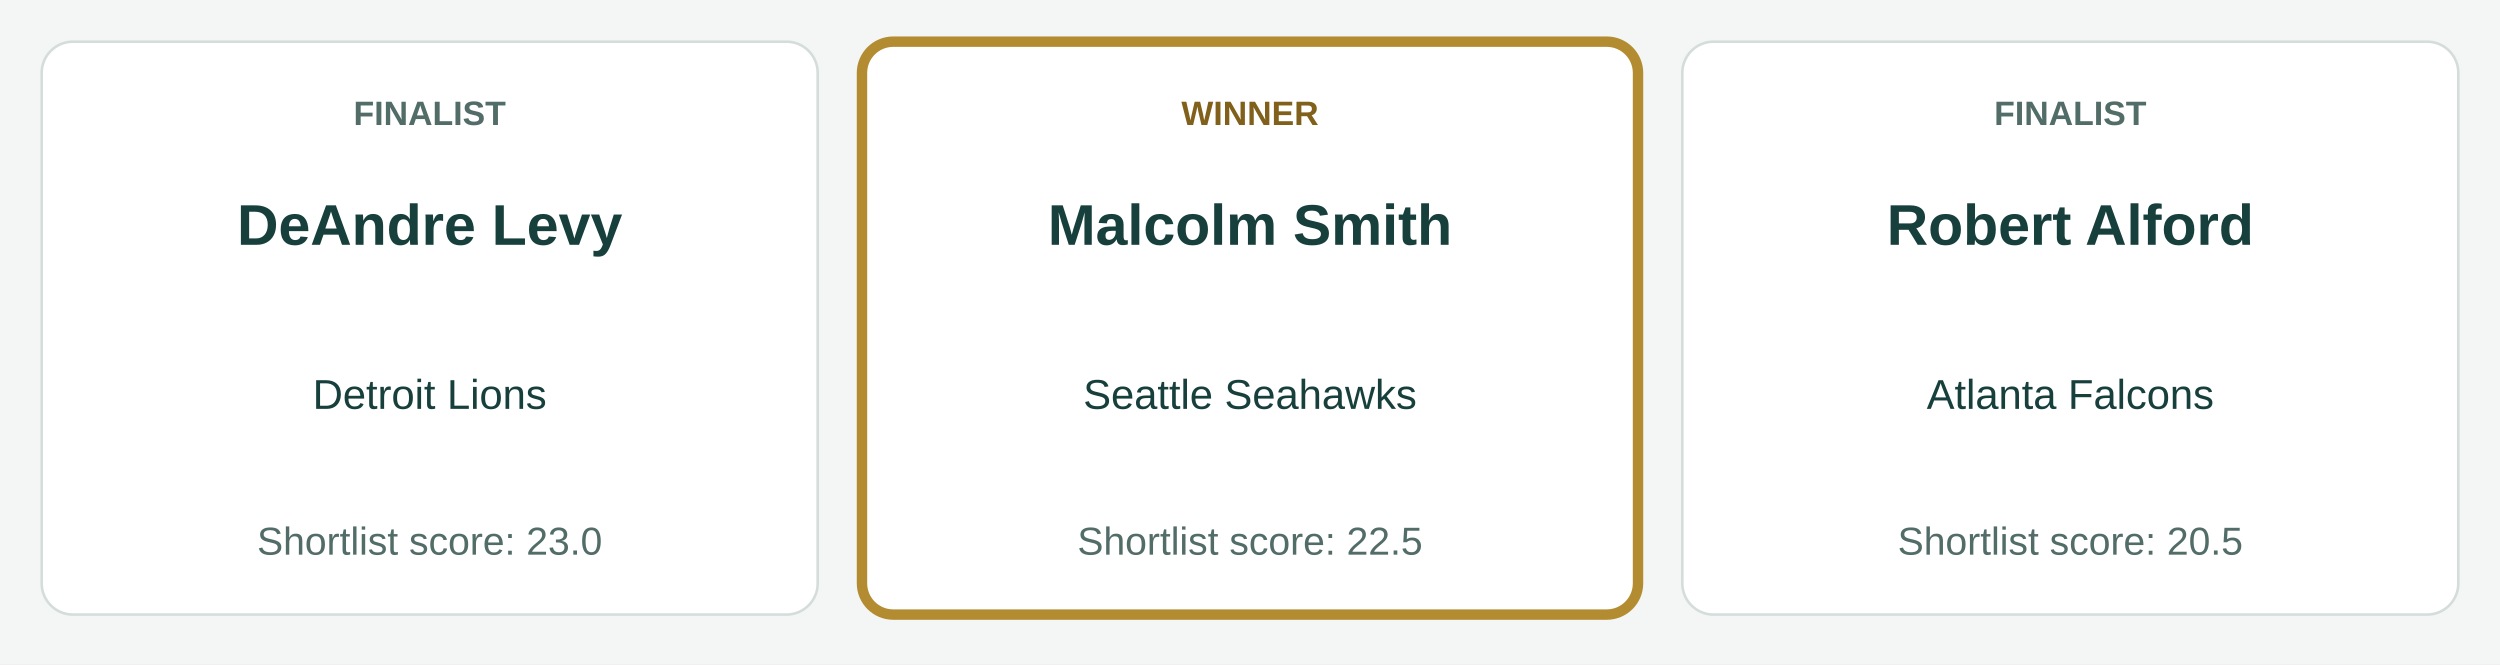
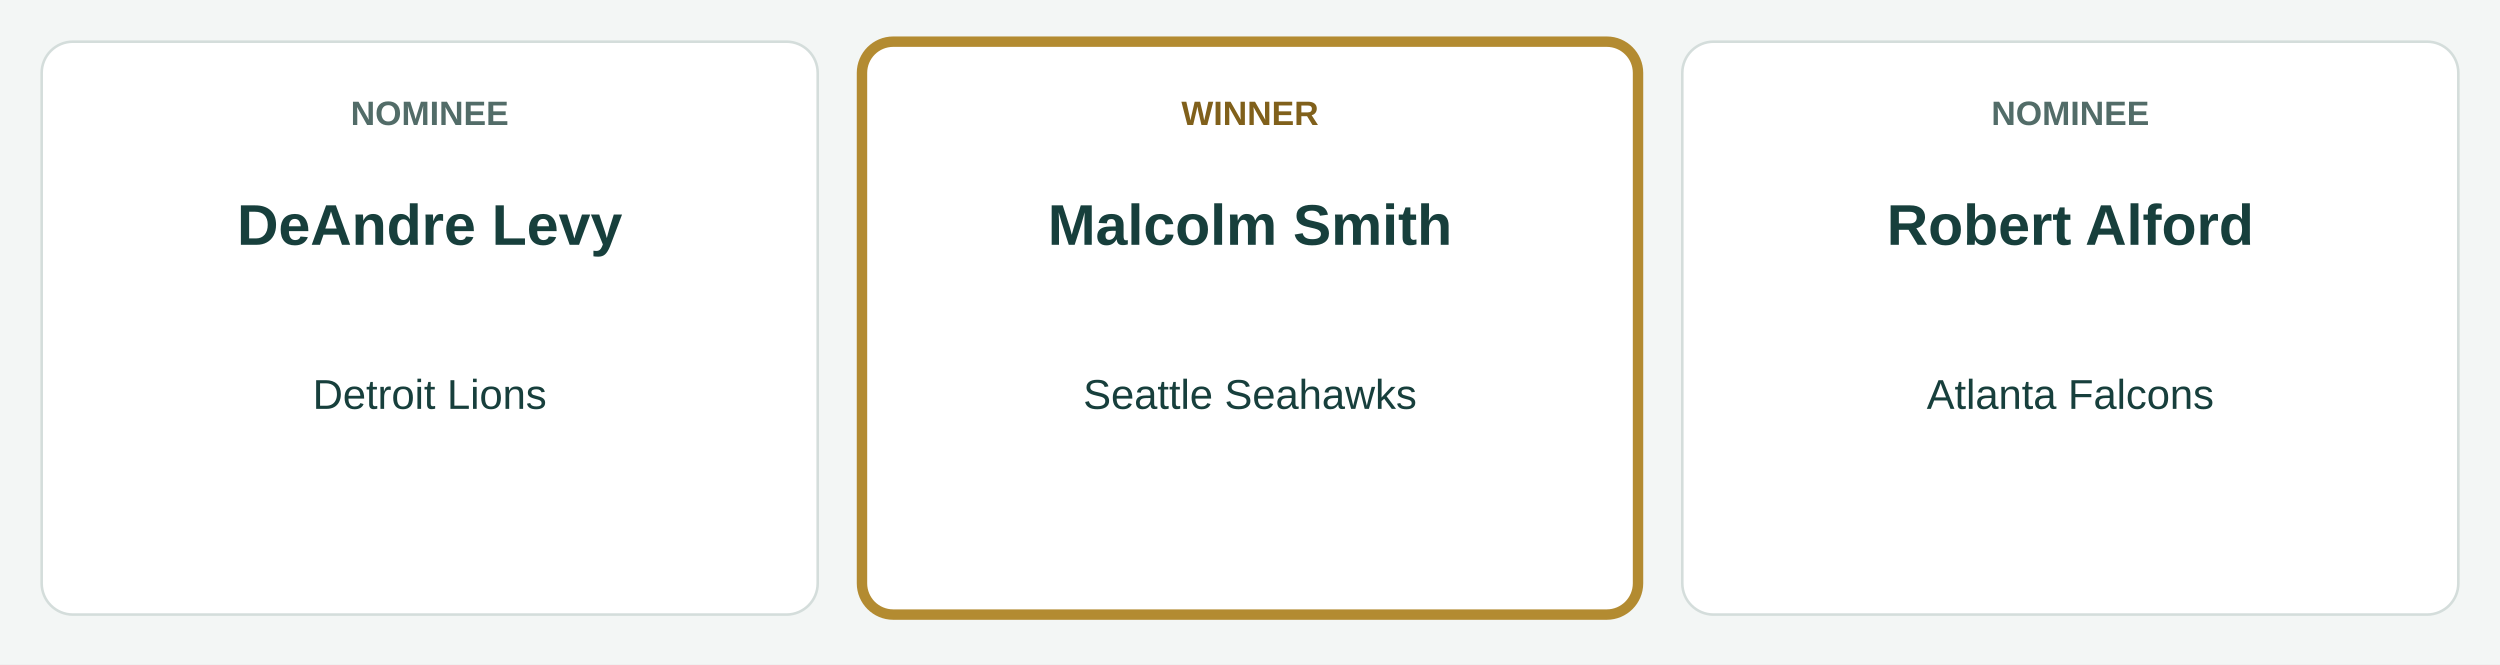
<svg xmlns="http://www.w3.org/2000/svg" viewBox="0 0 960 255" role="img">
  <rect width="960" height="255" fill="#f3f6f5" />
  <rect x="16" y="16" width="298" height="220" rx="12" fill="white" stroke="#d4dddb" stroke-width="1" />
-   <text x="165" y="48" text-anchor="middle" font-family="Arial, sans-serif" font-size="13" fill="#526c68" font-weight="bold">FINALIST</text>
+   <text x="165" y="48" text-anchor="middle" font-family="Arial, sans-serif" font-size="13" fill="#526c68" font-weight="bold">NOMINEE</text>
  <text x="165" y="94" text-anchor="middle" font-family="Arial, sans-serif" font-size="22" fill="#173f3c" font-weight="bold">DeAndre Levy</text>
  <text x="165" y="157" text-anchor="middle" font-family="Arial, sans-serif" font-size="16" fill="#173f3c" font-weight="normal">Detroit Lions</text>
-   <text x="165" y="213" text-anchor="middle" font-family="Arial, sans-serif" font-size="15" fill="#526c68" font-weight="normal">Shortlist score: 23.0</text>
  <rect x="331" y="16" width="298" height="220" rx="12" fill="white" stroke="#b38b31" stroke-width="4" />
  <text x="480" y="48" text-anchor="middle" font-family="Arial, sans-serif" font-size="13" fill="#80601b" font-weight="bold">WINNER</text>
  <text x="480" y="94" text-anchor="middle" font-family="Arial, sans-serif" font-size="22" fill="#173f3c" font-weight="bold">Malcolm Smith</text>
  <text x="480" y="157" text-anchor="middle" font-family="Arial, sans-serif" font-size="16" fill="#173f3c" font-weight="normal">Seattle Seahawks</text>
-   <text x="480" y="213" text-anchor="middle" font-family="Arial, sans-serif" font-size="15" fill="#526c68" font-weight="normal">Shortlist score: 22.5</text>
  <rect x="646" y="16" width="298" height="220" rx="12" fill="white" stroke="#d4dddb" stroke-width="1" />
-   <text x="795" y="48" text-anchor="middle" font-family="Arial, sans-serif" font-size="13" fill="#526c68" font-weight="bold">FINALIST</text>
+   <text x="795" y="48" text-anchor="middle" font-family="Arial, sans-serif" font-size="13" fill="#526c68" font-weight="bold">NOMINEE</text>
  <text x="795" y="94" text-anchor="middle" font-family="Arial, sans-serif" font-size="22" fill="#173f3c" font-weight="bold">Robert Alford</text>
  <text x="795" y="157" text-anchor="middle" font-family="Arial, sans-serif" font-size="16" fill="#173f3c" font-weight="normal">Atlanta Falcons</text>
-   <text x="795" y="213" text-anchor="middle" font-family="Arial, sans-serif" font-size="15" fill="#526c68" font-weight="normal">Shortlist score: 20.5</text>
</svg>
